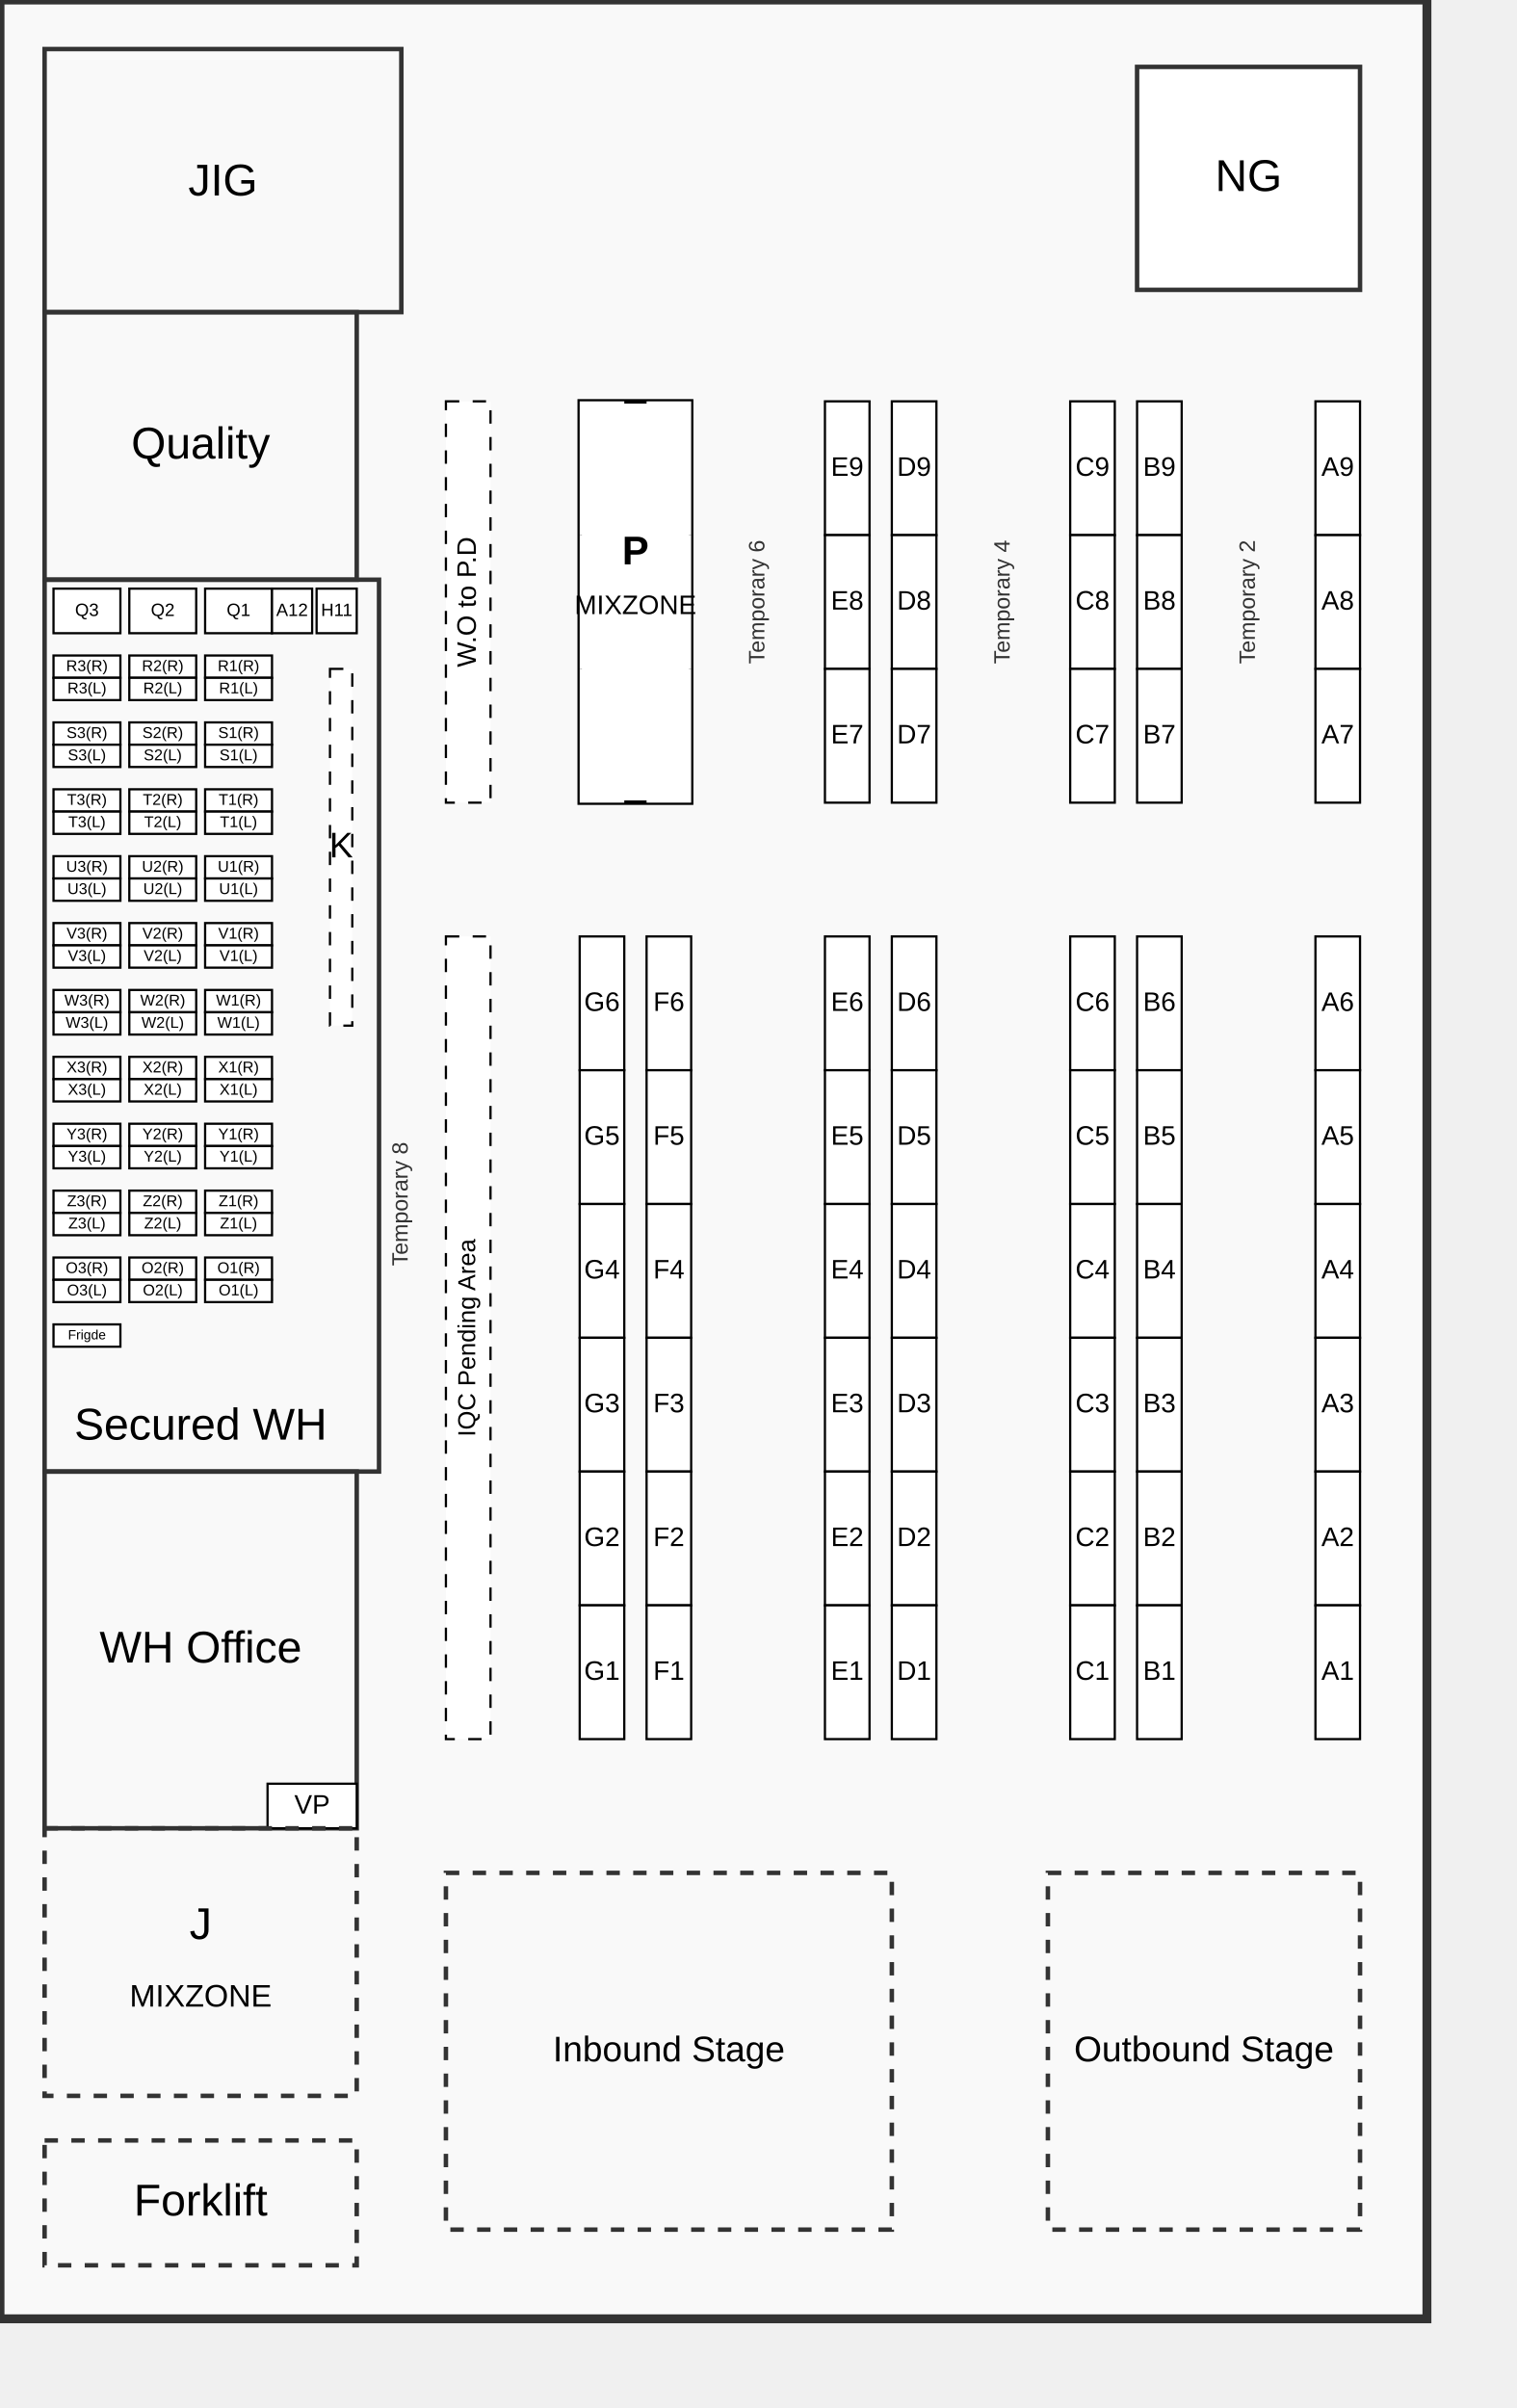
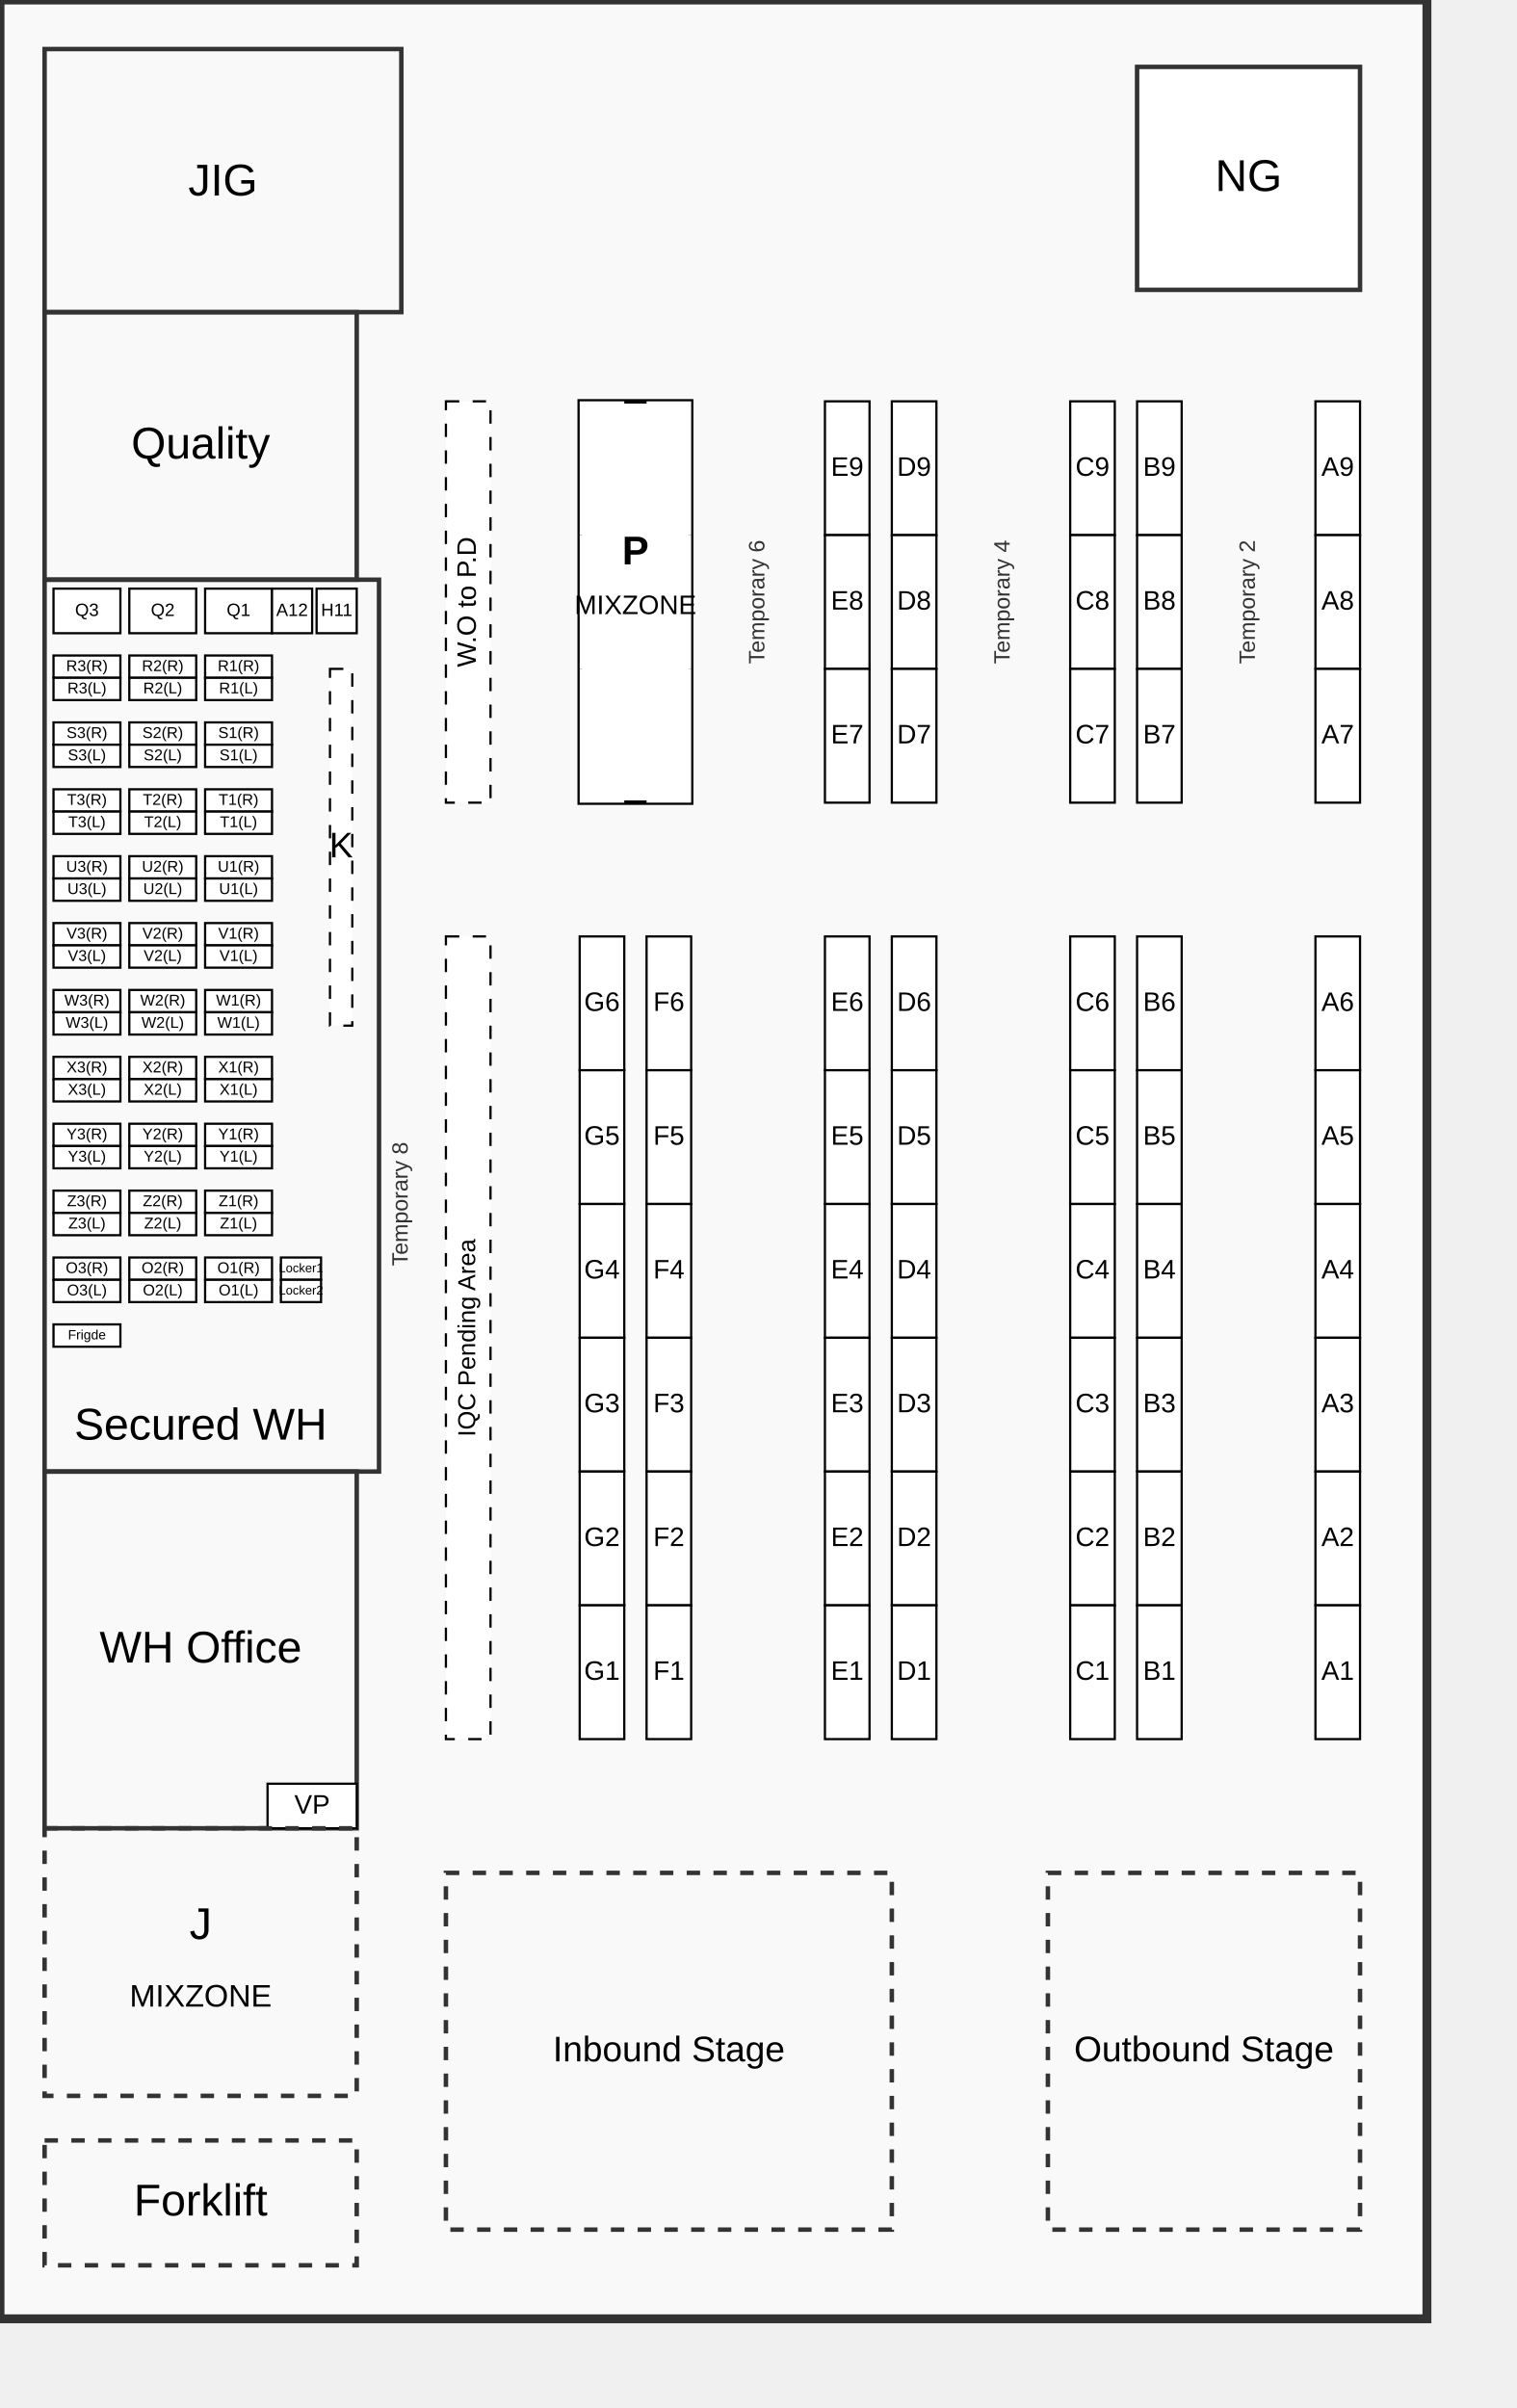
<svg xmlns="http://www.w3.org/2000/svg" width="340" height="540" viewBox="0 0 340 540">
  <rect x="0" y="0" width="320" height="520" fill="#f9f9f9" stroke="#333" stroke-width="2" />
  <g data-loc="NG" data-zone-border="ng">
    <rect x="255" y="15" width="50" height="50" fill="white" stroke="#333" stroke-width="1" />
    <text x="280" y="40" font-family="Arial" font-size="10" text-anchor="middle" dominant-baseline="middle">NG</text>
  </g>
  <g font-family="Arial" text-anchor="middle" dominant-baseline="middle" transform="translate(-5, 0)">
    <g data-loc="JIG">
      <rect x="15" y="11" width="80" height="59" fill="none" stroke="#333" stroke-width="1" />
      <text x="55" y="41" font-size="10">JIG</text>
    </g>
    <g data-loc="Quality">
      <rect x="15" y="70" width="70" height="60" fill="none" stroke="#333" stroke-width="1" />
      <text x="50" y="100" font-size="10">Quality</text>
    </g>
    <g data-loc="Secured WH">
      <rect x="15" y="130" width="75" height="200" fill="none" stroke="#333" stroke-width="1" />
      <text x="50" y="320" font-size="10">Secured WH</text>
    </g>
    <g font-size="3" data-zone-border="rack-green" text-anchor="middle" dominant-baseline="middle">
      <g data-loc="Q3" data-cell-id="cell-q3">
        <rect x="17" y="132" width="15" height="10" fill="white" stroke="#000" stroke-width="0.5" />
        <text x="24.5" y="137" font-size="4">Q3</text>
      </g>
      <g data-loc="Q2" data-cell-id="cell-q2">
        <rect x="34" y="132" width="15" height="10" fill="white" stroke="#000" stroke-width="0.5" />
        <text x="41.5" y="137" font-size="4">Q2</text>
      </g>
      <g data-loc="Q1" data-cell-id="cell-q1">
        <rect x="51" y="132" width="15" height="10" fill="white" stroke="#000" stroke-width="0.5" />
        <text x="58.5" y="137" font-size="4">Q1</text>
      </g>
      <g data-loc="A12" data-cell-id="cell-a12">
        <rect x="66" y="132" width="9" height="10" fill="white" stroke="#000" stroke-width="0.5" />
        <text x="70.5" y="137" font-size="4">A12</text>
      </g>
      <g data-loc="H11" data-cell-id="cell-h11">
        <rect x="76" y="132" width="9" height="10" fill="white" stroke="#000" stroke-width="0.5" />
        <text x="80.5" y="137" font-size="4">H11</text>
      </g>
      <g data-loc="R3(R)" data-loc-alias="RR3" data-cell-id="cell-r3r">
        <rect x="17" y="147" width="15" height="5" fill="white" stroke="#000" stroke-width="0.5" />
        <text x="24.5" y="149.5" font-size="3.5">R3(R)</text>
      </g>
      <g data-loc="R3(L)" data-loc-alias="RL3" data-cell-id="cell-r3l">
        <rect x="17" y="152" width="15" height="5" fill="white" stroke="#000" stroke-width="0.5" />
        <text x="24.5" y="154.5" font-size="3.5">R3(L)</text>
      </g>
      <g data-loc="R2(R)" data-loc-alias="RR2" data-cell-id="cell-r2r">
        <rect x="34" y="147" width="15" height="5" fill="white" stroke="#000" stroke-width="0.5" />
        <text x="41.5" y="149.5" font-size="3.5">R2(R)</text>
      </g>
      <g data-loc="R2(L)" data-loc-alias="RL2" data-cell-id="cell-r2l">
        <rect x="34" y="152" width="15" height="5" fill="white" stroke="#000" stroke-width="0.5" />
        <text x="41.5" y="154.5" font-size="3.5">R2(L)</text>
      </g>
      <g data-loc="R1(R)" data-loc-alias="RR1" data-cell-id="cell-r1r">
        <rect x="51" y="147" width="15" height="5" fill="white" stroke="#000" stroke-width="0.5" />
        <text x="58.5" y="149.5" font-size="3.5">R1(R)</text>
      </g>
      <g data-loc="R1(L)" data-loc-alias="RL1" data-cell-id="cell-r1l">
        <rect x="51" y="152" width="15" height="5" fill="white" stroke="#000" stroke-width="0.5" />
        <text x="58.5" y="154.5" font-size="3.5">R1(L)</text>
      </g>
      <g data-loc="S3(R)" data-loc-alias="SR3" data-cell-id="cell-s3r">
        <rect x="17" y="162" width="15" height="5" fill="white" stroke="#000" stroke-width="0.5" />
        <text x="24.5" y="164.5" font-size="3.5">S3(R)</text>
      </g>
      <g data-loc="S3(L)" data-loc-alias="SL3" data-cell-id="cell-s3l">
        <rect x="17" y="167" width="15" height="5" fill="white" stroke="#000" stroke-width="0.5" />
        <text x="24.5" y="169.5" font-size="3.5">S3(L)</text>
      </g>
      <g data-loc="S2(R)" data-loc-alias="SR2" data-cell-id="cell-s2r">
        <rect x="34" y="162" width="15" height="5" fill="white" stroke="#000" stroke-width="0.5" />
        <text x="41.5" y="164.5" font-size="3.5">S2(R)</text>
      </g>
      <g data-loc="S2(L)" data-loc-alias="SL2" data-cell-id="cell-s2l">
        <rect x="34" y="167" width="15" height="5" fill="white" stroke="#000" stroke-width="0.5" />
        <text x="41.5" y="169.5" font-size="3.5">S2(L)</text>
      </g>
      <g data-loc="S1(R)" data-loc-alias="SR1" data-cell-id="cell-s1r">
        <rect x="51" y="162" width="15" height="5" fill="white" stroke="#000" stroke-width="0.5" />
        <text x="58.5" y="164.5" font-size="3.5">S1(R)</text>
      </g>
      <g data-loc="S1(L)" data-loc-alias="SL1" data-cell-id="cell-s1l">
        <rect x="51" y="167" width="15" height="5" fill="white" stroke="#000" stroke-width="0.5" />
        <text x="58.5" y="169.5" font-size="3.5">S1(L)</text>
      </g>
      <g data-loc="T3(R)" data-loc-alias="TR3" data-cell-id="cell-t3r">
        <rect x="17" y="177" width="15" height="5" fill="white" stroke="#000" stroke-width="0.5" />
        <text x="24.5" y="179.5" font-size="3.5">T3(R)</text>
      </g>
      <g data-loc="T3(L)" data-loc-alias="TL3" data-cell-id="cell-t3l">
        <rect x="17" y="182" width="15" height="5" fill="white" stroke="#000" stroke-width="0.5" />
        <text x="24.5" y="184.5" font-size="3.5">T3(L)</text>
      </g>
      <g data-loc="T2(R)" data-loc-alias="TR2" data-cell-id="cell-t2r">
        <rect x="34" y="177" width="15" height="5" fill="white" stroke="#000" stroke-width="0.5" />
        <text x="41.5" y="179.5" font-size="3.5">T2(R)</text>
      </g>
      <g data-loc="T2(L)" data-loc-alias="TL2" data-cell-id="cell-t2l">
        <rect x="34" y="182" width="15" height="5" fill="white" stroke="#000" stroke-width="0.5" />
        <text x="41.5" y="184.5" font-size="3.5">T2(L)</text>
      </g>
      <g data-loc="T1(R)" data-loc-alias="TR1" data-cell-id="cell-t1r">
        <rect x="51" y="177" width="15" height="5" fill="white" stroke="#000" stroke-width="0.5" />
        <text x="58.5" y="179.5" font-size="3.5">T1(R)</text>
      </g>
      <g data-loc="T1(L)" data-loc-alias="TL1" data-cell-id="cell-t1l">
        <rect x="51" y="182" width="15" height="5" fill="white" stroke="#000" stroke-width="0.5" />
        <text x="58.5" y="184.5" font-size="3.5">T1(L)</text>
      </g>
      <g data-loc="U3(R)" data-loc-alias="UR3" data-cell-id="cell-u3r">
        <rect x="17" y="192" width="15" height="5" fill="white" stroke="#000" stroke-width="0.5" />
        <text x="24.5" y="194.5" font-size="3.5">U3(R)</text>
      </g>
      <g data-loc="U3(L)" data-loc-alias="UL3" data-cell-id="cell-u3l">
        <rect x="17" y="197" width="15" height="5" fill="white" stroke="#000" stroke-width="0.5" />
        <text x="24.5" y="199.5" font-size="3.5">U3(L)</text>
      </g>
      <g data-loc="U2(R)" data-loc-alias="UR2" data-cell-id="cell-u2r">
        <rect x="34" y="192" width="15" height="5" fill="white" stroke="#000" stroke-width="0.5" />
        <text x="41.5" y="194.5" font-size="3.5">U2(R)</text>
      </g>
      <g data-loc="U2(L)" data-loc-alias="UL2" data-cell-id="cell-u2l">
        <rect x="34" y="197" width="15" height="5" fill="white" stroke="#000" stroke-width="0.5" />
        <text x="41.5" y="199.5" font-size="3.5">U2(L)</text>
      </g>
      <g data-loc="U1(R)" data-loc-alias="UR1" data-cell-id="cell-u1r">
        <rect x="51" y="192" width="15" height="5" fill="white" stroke="#000" stroke-width="0.5" />
        <text x="58.5" y="194.5" font-size="3.5">U1(R)</text>
      </g>
      <g data-loc="U1(L)" data-loc-alias="UL1" data-cell-id="cell-u1l">
        <rect x="51" y="197" width="15" height="5" fill="white" stroke="#000" stroke-width="0.5" />
        <text x="58.5" y="199.5" font-size="3.5">U1(L)</text>
      </g>
      <g data-loc="V3(R)" data-loc-alias="VR3" data-cell-id="cell-v3r">
        <rect x="17" y="207" width="15" height="5" fill="white" stroke="#000" stroke-width="0.5" />
        <text x="24.5" y="209.5" font-size="3.5">V3(R)</text>
      </g>
      <g data-loc="V3(L)" data-loc-alias="VL3" data-cell-id="cell-v3l">
        <rect x="17" y="212" width="15" height="5" fill="white" stroke="#000" stroke-width="0.5" />
        <text x="24.5" y="214.5" font-size="3.5">V3(L)</text>
      </g>
      <g data-loc="V2(R)" data-loc-alias="VR2" data-cell-id="cell-v2r">
        <rect x="34" y="207" width="15" height="5" fill="white" stroke="#000" stroke-width="0.5" />
        <text x="41.5" y="209.5" font-size="3.5">V2(R)</text>
      </g>
      <g data-loc="V2(L)" data-loc-alias="VL2" data-cell-id="cell-v2l">
        <rect x="34" y="212" width="15" height="5" fill="white" stroke="#000" stroke-width="0.5" />
        <text x="41.5" y="214.5" font-size="3.5">V2(L)</text>
      </g>
      <g data-loc="V1(R)" data-loc-alias="VR1" data-cell-id="cell-v1r">
        <rect x="51" y="207" width="15" height="5" fill="white" stroke="#000" stroke-width="0.5" />
        <text x="58.5" y="209.5" font-size="3.5">V1(R)</text>
      </g>
      <g data-loc="V1(L)" data-loc-alias="VL1" data-cell-id="cell-v1l">
        <rect x="51" y="212" width="15" height="5" fill="white" stroke="#000" stroke-width="0.5" />
        <text x="58.5" y="214.5" font-size="3.5">V1(L)</text>
      </g>
      <g data-loc="W3(R)" data-loc-alias="WR3" data-cell-id="cell-w3r">
        <rect x="17" y="222" width="15" height="5" fill="white" stroke="#000" stroke-width="0.5" />
        <text x="24.5" y="224.5" font-size="3.5">W3(R)</text>
      </g>
      <g data-loc="W3(L)" data-loc-alias="WL3" data-cell-id="cell-w3l">
        <rect x="17" y="227" width="15" height="5" fill="white" stroke="#000" stroke-width="0.5" />
        <text x="24.5" y="229.5" font-size="3.5">W3(L)</text>
      </g>
      <g data-loc="W2(R)" data-loc-alias="WR2" data-cell-id="cell-w2r">
        <rect x="34" y="222" width="15" height="5" fill="white" stroke="#000" stroke-width="0.5" />
        <text x="41.5" y="224.5" font-size="3.5">W2(R)</text>
      </g>
      <g data-loc="W2(L)" data-loc-alias="WL2" data-cell-id="cell-w2l">
        <rect x="34" y="227" width="15" height="5" fill="white" stroke="#000" stroke-width="0.5" />
        <text x="41.5" y="229.5" font-size="3.5">W2(L)</text>
      </g>
      <g data-loc="W1(R)" data-loc-alias="WR1" data-cell-id="cell-w1r">
        <rect x="51" y="222" width="15" height="5" fill="white" stroke="#000" stroke-width="0.5" />
        <text x="58.5" y="224.5" font-size="3.5">W1(R)</text>
      </g>
      <g data-loc="W1(L)" data-loc-alias="WL1" data-cell-id="cell-w1l">
        <rect x="51" y="227" width="15" height="5" fill="white" stroke="#000" stroke-width="0.5" />
        <text x="58.5" y="229.5" font-size="3.5">W1(L)</text>
      </g>
      <g data-loc="X3(R)" data-loc-alias="XR3" data-cell-id="cell-x3r">
        <rect x="17" y="237" width="15" height="5" fill="white" stroke="#000" stroke-width="0.5" />
        <text x="24.5" y="239.5" font-size="3.5">X3(R)</text>
      </g>
      <g data-loc="X3(L)" data-loc-alias="XL3" data-cell-id="cell-x3l">
        <rect x="17" y="242" width="15" height="5" fill="white" stroke="#000" stroke-width="0.5" />
        <text x="24.5" y="244.5" font-size="3.5">X3(L)</text>
      </g>
      <g data-loc="X2(R)" data-loc-alias="XR2" data-cell-id="cell-x2r">
        <rect x="34" y="237" width="15" height="5" fill="white" stroke="#000" stroke-width="0.5" />
        <text x="41.5" y="239.5" font-size="3.5">X2(R)</text>
      </g>
      <g data-loc="X2(L)" data-loc-alias="XL2" data-cell-id="cell-x2l">
        <rect x="34" y="242" width="15" height="5" fill="white" stroke="#000" stroke-width="0.5" />
        <text x="41.5" y="244.5" font-size="3.5">X2(L)</text>
      </g>
      <g data-loc="X1(R)" data-loc-alias="XR1" data-cell-id="cell-x1r">
        <rect x="51" y="237" width="15" height="5" fill="white" stroke="#000" stroke-width="0.5" />
        <text x="58.5" y="239.5" font-size="3.5">X1(R)</text>
      </g>
      <g data-loc="X1(L)" data-loc-alias="XL1" data-cell-id="cell-x1l">
        <rect x="51" y="242" width="15" height="5" fill="white" stroke="#000" stroke-width="0.5" />
        <text x="58.5" y="244.5" font-size="3.5">X1(L)</text>
      </g>
      <g data-loc="Y3(R)" data-loc-alias="YR3" data-cell-id="cell-y3r">
        <rect x="17" y="252" width="15" height="5" fill="white" stroke="#000" stroke-width="0.5" />
        <text x="24.5" y="254.5" font-size="3.5">Y3(R)</text>
      </g>
      <g data-loc="Y3(L)" data-loc-alias="YL3" data-cell-id="cell-y3l">
        <rect x="17" y="257" width="15" height="5" fill="white" stroke="#000" stroke-width="0.5" />
        <text x="24.5" y="259.5" font-size="3.5">Y3(L)</text>
      </g>
      <g data-loc="Y2(R)" data-loc-alias="YR2" data-cell-id="cell-y2r">
        <rect x="34" y="252" width="15" height="5" fill="white" stroke="#000" stroke-width="0.5" />
        <text x="41.5" y="254.5" font-size="3.5">Y2(R)</text>
      </g>
      <g data-loc="Y2(L)" data-loc-alias="YL2" data-cell-id="cell-y2l">
        <rect x="34" y="257" width="15" height="5" fill="white" stroke="#000" stroke-width="0.5" />
        <text x="41.5" y="259.5" font-size="3.5">Y2(L)</text>
      </g>
      <g data-loc="Y1(R)" data-loc-alias="YR1" data-cell-id="cell-y1r">
        <rect x="51" y="252" width="15" height="5" fill="white" stroke="#000" stroke-width="0.5" />
        <text x="58.5" y="254.5" font-size="3.5">Y1(R)</text>
      </g>
      <g data-loc="Y1(L)" data-loc-alias="YL1" data-cell-id="cell-y1l">
        <rect x="51" y="257" width="15" height="5" fill="white" stroke="#000" stroke-width="0.5" />
        <text x="58.5" y="259.5" font-size="3.5">Y1(L)</text>
      </g>
      <g data-loc="Z3(R)" data-loc-alias="ZR3" data-cell-id="cell-z3r">
        <rect x="17" y="267" width="15" height="5" fill="white" stroke="#000" stroke-width="0.5" />
        <text x="24.5" y="269.5" font-size="3.5">Z3(R)</text>
      </g>
      <g data-loc="Z3(L)" data-loc-alias="ZL3" data-cell-id="cell-z3l">
        <rect x="17" y="272" width="15" height="5" fill="white" stroke="#000" stroke-width="0.5" />
        <text x="24.5" y="274.5" font-size="3.5">Z3(L)</text>
      </g>
      <g data-loc="Z2(R)" data-loc-alias="ZR2" data-cell-id="cell-z2r">
        <rect x="34" y="267" width="15" height="5" fill="white" stroke="#000" stroke-width="0.5" />
        <text x="41.5" y="269.5" font-size="3.5">Z2(R)</text>
      </g>
      <g data-loc="Z2(L)" data-loc-alias="ZL2" data-cell-id="cell-z2l">
        <rect x="34" y="272" width="15" height="5" fill="white" stroke="#000" stroke-width="0.5" />
        <text x="41.5" y="274.5" font-size="3.5">Z2(L)</text>
      </g>
      <g data-loc="Z1(R)" data-loc-alias="ZR1" data-cell-id="cell-z1r">
        <rect x="51" y="267" width="15" height="5" fill="white" stroke="#000" stroke-width="0.5" />
        <text x="58.5" y="269.5" font-size="3.5">Z1(R)</text>
      </g>
      <g data-loc="Z1(L)" data-loc-alias="ZL1" data-cell-id="cell-z1l">
        <rect x="51" y="272" width="15" height="5" fill="white" stroke="#000" stroke-width="0.5" />
        <text x="58.5" y="274.5" font-size="3.5">Z1(L)</text>
      </g>
      <g data-loc="O3(R)" data-loc-alias="OR3" data-cell-id="cell-o3r">
        <rect x="17" y="282" width="15" height="5" fill="white" stroke="#000" stroke-width="0.5" />
        <text x="24.5" y="284.5" font-size="3.5">O3(R)</text>
      </g>
      <g data-loc="O3(L)" data-loc-alias="OL3" data-cell-id="cell-o3l">
        <rect x="17" y="287" width="15" height="5" fill="white" stroke="#000" stroke-width="0.5" />
        <text x="24.5" y="289.5" font-size="3.5">O3(L)</text>
      </g>
      <g data-loc="Frigde" data-loc-alias="Fridge" data-cell-id="cell-fridge">
        <rect x="17" y="297" width="15" height="5" fill="white" stroke="#000" stroke-width="0.5" />
        <text x="24.5" y="299.5" font-size="3">Frigde</text>
      </g>
      <g data-loc="O2(R)" data-loc-alias="OR2" data-cell-id="cell-o2r">
        <rect x="34" y="282" width="15" height="5" fill="white" stroke="#000" stroke-width="0.5" />
        <text x="41.5" y="284.5" font-size="3.5">O2(R)</text>
      </g>
      <g data-loc="O2(L)" data-loc-alias="OL2" data-cell-id="cell-o2l">
        <rect x="34" y="287" width="15" height="5" fill="white" stroke="#000" stroke-width="0.5" />
        <text x="41.5" y="289.5" font-size="3.5">O2(L)</text>
      </g>
      <g data-loc="O1(R)" data-loc-alias="OR1" data-cell-id="cell-o1r">
        <rect x="51" y="282" width="15" height="5" fill="white" stroke="#000" stroke-width="0.5" />
        <text x="58.5" y="284.5" font-size="3.5">O1(R)</text>
      </g>
      <g data-loc="O1(L)" data-loc-alias="OL1" data-cell-id="cell-o1l">
        <rect x="51" y="287" width="15" height="5" fill="white" stroke="#000" stroke-width="0.5" />
        <text x="58.5" y="289.5" font-size="3.5">O1(L)</text>
      </g>
+       <g data-loc="Locker1" data-loc-alias="Locker" data-cell-id="cell-locker1">
+         <rect x="68" y="282" width="9" height="5" fill="white" stroke="#000" stroke-width="0.5" />
+         <text x="72.5" y="284.5" font-size="2.8">Locker1</text>
+       </g>
+       <g data-loc="Locker2" data-loc-alias="Locker" data-cell-id="cell-locker2">
+         <rect x="68" y="287" width="9" height="5" fill="white" stroke="#000" stroke-width="0.5" />
+         <text x="72.5" y="289.5" font-size="2.8">Locker2</text>
+       </g>
    </g>
    <g data-loc="K" data-zone-border="k-dashed" data-cell-id="cell-k">
      <rect x="79" y="150" width="5" height="80" fill="white" stroke="#000" stroke-width="0.5" stroke-dasharray="3,3" />
      <text x="81.5" y="190" font-size="8">K</text>
    </g>
    <g data-loc="WH Office">
      <rect x="15" y="330" width="70" height="80" fill="none" stroke="#333" stroke-width="1" />
      <text x="50" y="370" font-size="10">WH Office</text>
    </g>
    <g data-loc="VP" data-cell-id="cell-vp">
      <rect x="65" y="400" width="20" height="10" fill="white" stroke="#000" stroke-width="0.5" />
      <text x="75" y="405" font-size="6" text-anchor="middle" dominant-baseline="middle">VP</text>
    </g>
    <g data-loc="J" data-zone-border="mixzone">
      <rect x="15" y="410" width="70" height="60" fill="none" stroke="#333" stroke-width="1" stroke-dasharray="3,3" />
      <text x="50" y="432" font-size="10">J</text>
      <text x="50" y="448" font-size="7" fill="#000">MIXZONE</text>
    </g>
    <g data-loc="Forklift" data-zone-border="forklift">
      <rect x="15" y="480" width="70" height="28" fill="none" stroke="#333" stroke-width="1" stroke-dasharray="3,3" />
      <text x="50" y="494" font-size="10" text-anchor="middle" dominant-baseline="middle">Forklift</text>
    </g>
  </g>
  <g font-family="Arial">
    <g data-loc="IQC" data-loc-alias="IQC Pending Area" data-zone-border="iqc" data-cell-id="cell-iqc">
      <rect x="100" y="210" width="10" height="180" fill="white" stroke="#000" stroke-width="0.5" stroke-dasharray="3,3" />
      <text x="105" y="300" font-size="5.5" transform="rotate(-90 105,300)" text-anchor="middle" dominant-baseline="middle">IQC Pending Area</text>
    </g>
    <g data-loc="Temporary 8" data-cell-id="cell-temp8">
      <text x="90" y="270" font-size="5" transform="rotate(-90 90,270)" text-anchor="middle" dominant-baseline="middle" fill="#333">Temporary 8</text>
    </g>
    <g data-loc="WO" data-loc-alias="W.O to P.D" data-zone-border="wo" data-cell-id="cell-wo">
      <rect x="100" y="90" width="10" height="90" fill="white" stroke="#000" stroke-width="0.5" stroke-dasharray="3,3" />
      <text x="105" y="135" font-size="6" transform="rotate(-90 105,135)" text-anchor="middle" dominant-baseline="middle">W.O to P.D</text>
    </g>
  </g>
  <g font-family="Arial" text-anchor="middle" dominant-baseline="middle">
    <g data-loc="Inbound Stage" data-zone-border="inbound">
      <rect x="100" y="420" width="100" height="80" fill="none" stroke="#333" stroke-width="1" stroke-dasharray="3,3" />
      <text x="150" y="460" font-size="8">Inbound Stage</text>
    </g>
    <g data-loc="Outbound Stage" data-zone-border="outbound">
      <rect x="235" y="420" width="70" height="80" fill="none" stroke="#333" stroke-width="1" stroke-dasharray="3,3" />
      <text x="270" y="460" font-size="8">Outbound Stage</text>
    </g>
  </g>
  <g font-family="Arial" font-size="6" text-anchor="middle" dominant-baseline="middle">
    <g data-loc="A9" data-cell-id="cell-a9">
      <rect x="295" y="90" width="10" height="30" fill="white" stroke="#000" stroke-width="0.5" />
      <text x="300" y="105">A9</text>
    </g>
    <g data-loc="A8" data-cell-id="cell-a8">
      <rect x="295" y="120" width="10" height="30" fill="white" stroke="#000" stroke-width="0.5" />
      <text x="300" y="135">A8</text>
    </g>
    <g data-loc="A7" data-cell-id="cell-a7">
      <rect x="295" y="150" width="10" height="30" fill="white" stroke="#000" stroke-width="0.5" />
      <text x="300" y="165">A7</text>
    </g>
    <g data-loc="A6" data-cell-id="cell-a6">
      <rect x="295" y="210" width="10" height="30" fill="white" stroke="#000" stroke-width="0.5" />
      <text x="300" y="225">A6</text>
    </g>
    <g data-loc="A5" data-cell-id="cell-a5">
      <rect x="295" y="240" width="10" height="30" fill="white" stroke="#000" stroke-width="0.5" />
      <text x="300" y="255">A5</text>
    </g>
    <g data-loc="A4" data-cell-id="cell-a4">
      <rect x="295" y="270" width="10" height="30" fill="white" stroke="#000" stroke-width="0.5" />
      <text x="300" y="285">A4</text>
    </g>
    <g data-loc="A3" data-cell-id="cell-a3">
      <rect x="295" y="300" width="10" height="30" fill="white" stroke="#000" stroke-width="0.5" />
      <text x="300" y="315">A3</text>
    </g>
    <g data-loc="A2" data-cell-id="cell-a2">
      <rect x="295" y="330" width="10" height="30" fill="white" stroke="#000" stroke-width="0.5" />
      <text x="300" y="345">A2</text>
    </g>
    <g data-loc="A1" data-cell-id="cell-a1">
      <rect x="295" y="360" width="10" height="30" fill="white" stroke="#000" stroke-width="0.5" />
      <text x="300" y="375">A1</text>
    </g>
    <g data-loc="B9" data-cell-id="cell-b9">
      <rect x="255" y="90" width="10" height="30" fill="white" stroke="#000" stroke-width="0.5" />
      <text x="260" y="105">B9</text>
    </g>
    <g data-loc="B8" data-cell-id="cell-b8">
      <rect x="255" y="120" width="10" height="30" fill="white" stroke="#000" stroke-width="0.5" />
      <text x="260" y="135">B8</text>
    </g>
    <g data-loc="B7" data-cell-id="cell-b7">
      <rect x="255" y="150" width="10" height="30" fill="white" stroke="#000" stroke-width="0.5" />
      <text x="260" y="165">B7</text>
    </g>
    <g data-loc="B6" data-cell-id="cell-b6">
      <rect x="255" y="210" width="10" height="30" fill="white" stroke="#000" stroke-width="0.5" />
      <text x="260" y="225">B6</text>
    </g>
    <g data-loc="B5" data-cell-id="cell-b5">
      <rect x="255" y="240" width="10" height="30" fill="white" stroke="#000" stroke-width="0.5" />
      <text x="260" y="255">B5</text>
    </g>
    <g data-loc="B4" data-cell-id="cell-b4">
      <rect x="255" y="270" width="10" height="30" fill="white" stroke="#000" stroke-width="0.5" />
      <text x="260" y="285">B4</text>
    </g>
    <g data-loc="B3" data-cell-id="cell-b3">
      <rect x="255" y="300" width="10" height="30" fill="white" stroke="#000" stroke-width="0.5" />
      <text x="260" y="315">B3</text>
    </g>
    <g data-loc="B2" data-cell-id="cell-b2">
      <rect x="255" y="330" width="10" height="30" fill="white" stroke="#000" stroke-width="0.5" />
      <text x="260" y="345">B2</text>
    </g>
    <g data-loc="B1" data-cell-id="cell-b1">
      <rect x="255" y="360" width="10" height="30" fill="white" stroke="#000" stroke-width="0.5" />
      <text x="260" y="375">B1</text>
    </g>
    <g data-loc="Temporary 2" data-cell-id="cell-temp2">
      <text x="280" y="135" font-size="5" transform="rotate(-90 280,135)" text-anchor="middle" dominant-baseline="middle" fill="#333">Temporary 2</text>
    </g>
    <g data-loc="C9" data-cell-id="cell-c9">
      <rect x="240" y="90" width="10" height="30" fill="white" stroke="#000" stroke-width="0.5" />
      <text x="245" y="105">C9</text>
    </g>
    <g data-loc="C8" data-cell-id="cell-c8">
      <rect x="240" y="120" width="10" height="30" fill="white" stroke="#000" stroke-width="0.5" />
      <text x="245" y="135">C8</text>
    </g>
    <g data-loc="C7" data-cell-id="cell-c7">
      <rect x="240" y="150" width="10" height="30" fill="white" stroke="#000" stroke-width="0.5" />
      <text x="245" y="165">C7</text>
    </g>
    <g data-loc="C6" data-cell-id="cell-c6">
      <rect x="240" y="210" width="10" height="30" fill="white" stroke="#000" stroke-width="0.5" />
      <text x="245" y="225">C6</text>
    </g>
    <g data-loc="C5" data-cell-id="cell-c5">
      <rect x="240" y="240" width="10" height="30" fill="white" stroke="#000" stroke-width="0.5" />
      <text x="245" y="255">C5</text>
    </g>
    <g data-loc="C4" data-cell-id="cell-c4">
      <rect x="240" y="270" width="10" height="30" fill="white" stroke="#000" stroke-width="0.5" />
      <text x="245" y="285">C4</text>
    </g>
    <g data-loc="C3" data-cell-id="cell-c3">
      <rect x="240" y="300" width="10" height="30" fill="white" stroke="#000" stroke-width="0.5" />
      <text x="245" y="315">C3</text>
    </g>
    <g data-loc="C2" data-cell-id="cell-c2">
      <rect x="240" y="330" width="10" height="30" fill="white" stroke="#000" stroke-width="0.5" />
      <text x="245" y="345">C2</text>
    </g>
    <g data-loc="C1" data-cell-id="cell-c1">
      <rect x="240" y="360" width="10" height="30" fill="white" stroke="#000" stroke-width="0.5" />
      <text x="245" y="375">C1</text>
    </g>
    <g data-loc="D9" data-cell-id="cell-d9">
      <rect x="200" y="90" width="10" height="30" fill="white" stroke="#000" stroke-width="0.5" />
      <text x="205" y="105">D9</text>
    </g>
    <g data-loc="D8" data-cell-id="cell-d8">
      <rect x="200" y="120" width="10" height="30" fill="white" stroke="#000" stroke-width="0.5" />
      <text x="205" y="135">D8</text>
    </g>
    <g data-loc="D7" data-cell-id="cell-d7">
      <rect x="200" y="150" width="10" height="30" fill="white" stroke="#000" stroke-width="0.5" />
      <text x="205" y="165">D7</text>
    </g>
    <g data-loc="D6" data-cell-id="cell-d6">
      <rect x="200" y="210" width="10" height="30" fill="white" stroke="#000" stroke-width="0.5" />
      <text x="205" y="225">D6</text>
    </g>
    <g data-loc="D5" data-cell-id="cell-d5">
      <rect x="200" y="240" width="10" height="30" fill="white" stroke="#000" stroke-width="0.5" />
      <text x="205" y="255">D5</text>
    </g>
    <g data-loc="D4" data-cell-id="cell-d4">
      <rect x="200" y="270" width="10" height="30" fill="white" stroke="#000" stroke-width="0.5" />
      <text x="205" y="285">D4</text>
    </g>
    <g data-loc="D3" data-cell-id="cell-d3">
      <rect x="200" y="300" width="10" height="30" fill="white" stroke="#000" stroke-width="0.5" />
      <text x="205" y="315">D3</text>
    </g>
    <g data-loc="D2" data-cell-id="cell-d2">
      <rect x="200" y="330" width="10" height="30" fill="white" stroke="#000" stroke-width="0.5" />
      <text x="205" y="345">D2</text>
    </g>
    <g data-loc="D1" data-cell-id="cell-d1">
      <rect x="200" y="360" width="10" height="30" fill="white" stroke="#000" stroke-width="0.5" />
      <text x="205" y="375">D1</text>
    </g>
    <g data-loc="Temporary 4" data-cell-id="cell-temp4">
      <text x="225" y="135" font-size="5" transform="rotate(-90 225,135)" text-anchor="middle" dominant-baseline="middle" fill="#333">Temporary 4</text>
    </g>
    <g data-loc="E9" data-cell-id="cell-e9">
      <rect x="185" y="90" width="10" height="30" fill="white" stroke="#000" stroke-width="0.5" />
      <text x="190" y="105">E9</text>
    </g>
    <g data-loc="E8" data-cell-id="cell-e8">
      <rect x="185" y="120" width="10" height="30" fill="white" stroke="#000" stroke-width="0.5" />
      <text x="190" y="135">E8</text>
    </g>
    <g data-loc="E7" data-cell-id="cell-e7">
      <rect x="185" y="150" width="10" height="30" fill="white" stroke="#000" stroke-width="0.5" />
      <text x="190" y="165">E7</text>
    </g>
    <g data-loc="E6" data-cell-id="cell-e6">
      <rect x="185" y="210" width="10" height="30" fill="white" stroke="#000" stroke-width="0.5" />
      <text x="190" y="225">E6</text>
    </g>
    <g data-loc="E5" data-cell-id="cell-e5">
      <rect x="185" y="240" width="10" height="30" fill="white" stroke="#000" stroke-width="0.5" />
      <text x="190" y="255">E5</text>
    </g>
    <g data-loc="E4" data-cell-id="cell-e4">
      <rect x="185" y="270" width="10" height="30" fill="white" stroke="#000" stroke-width="0.5" />
      <text x="190" y="285">E4</text>
    </g>
    <g data-loc="E3" data-cell-id="cell-e3">
      <rect x="185" y="300" width="10" height="30" fill="white" stroke="#000" stroke-width="0.5" />
      <text x="190" y="315">E3</text>
    </g>
    <g data-loc="E2" data-cell-id="cell-e2">
      <rect x="185" y="330" width="10" height="30" fill="white" stroke="#000" stroke-width="0.5" />
      <text x="190" y="345">E2</text>
    </g>
    <g data-loc="E1" data-cell-id="cell-e1">
      <rect x="185" y="360" width="10" height="30" fill="white" stroke="#000" stroke-width="0.5" />
      <text x="190" y="375">E1</text>
    </g>
    <g data-loc="Temporary 6" data-cell-id="cell-temp6">
      <text x="170" y="135" font-size="5" transform="rotate(-90 170,135)" text-anchor="middle" dominant-baseline="middle" fill="#333">Temporary 6</text>
    </g>
    <g data-loc="P" data-loc-alias="F7,F8,F9,G7,G8,G9" data-zone-border="mixzone">
      <rect x="130" y="90" width="25" height="90" fill="white" stroke="#000" stroke-width="1" />
      <g data-shelf="G9">
        <rect class="lw-zone-inner" x="130" y="90" width="10" height="30" fill="white" stroke="none" />
      </g>
      <g data-shelf="G8">
        <rect class="lw-zone-inner" x="130" y="120" width="10" height="30" fill="white" stroke="none" />
      </g>
      <g data-shelf="G7">
        <rect class="lw-zone-inner" x="130" y="150" width="10" height="30" fill="white" stroke="none" />
      </g>
      <g data-shelf="F9">
        <rect class="lw-zone-inner" x="145" y="90" width="10" height="30" fill="white" stroke="none" />
      </g>
      <g data-shelf="F8">
        <rect class="lw-zone-inner" x="145" y="120" width="10" height="30" fill="white" stroke="none" />
      </g>
      <g data-shelf="F7">
        <rect class="lw-zone-inner" x="145" y="150" width="10" height="30" fill="white" stroke="none" />
      </g>
      <text x="142.5" y="124" font-size="9" font-weight="bold">P</text>
      <text x="142.5" y="136" font-size="6" fill="#000">MIXZONE</text>
    </g>
    <g data-loc="F6" data-cell-id="cell-f6">
      <rect x="145" y="210" width="10" height="30" fill="white" stroke="#000" stroke-width="0.5" />
      <text x="150" y="225">F6</text>
    </g>
    <g data-loc="F5" data-cell-id="cell-f5">
      <rect x="145" y="240" width="10" height="30" fill="white" stroke="#000" stroke-width="0.5" />
      <text x="150" y="255">F5</text>
    </g>
    <g data-loc="F4" data-cell-id="cell-f4">
      <rect x="145" y="270" width="10" height="30" fill="white" stroke="#000" stroke-width="0.5" />
      <text x="150" y="285">F4</text>
    </g>
    <g data-loc="F3" data-cell-id="cell-f3">
      <rect x="145" y="300" width="10" height="30" fill="white" stroke="#000" stroke-width="0.5" />
      <text x="150" y="315">F3</text>
    </g>
    <g data-loc="F2" data-cell-id="cell-f2">
      <rect x="145" y="330" width="10" height="30" fill="white" stroke="#000" stroke-width="0.5" />
      <text x="150" y="345">F2</text>
    </g>
    <g data-loc="F1" data-cell-id="cell-f1">
      <rect x="145" y="360" width="10" height="30" fill="white" stroke="#000" stroke-width="0.5" />
      <text x="150" y="375">F1</text>
    </g>
    <g data-loc="G6" data-cell-id="cell-g6">
      <rect x="130" y="210" width="10" height="30" fill="white" stroke="#000" stroke-width="0.5" />
      <text x="135" y="225">G6</text>
    </g>
    <g data-loc="G5" data-cell-id="cell-g5">
      <rect x="130" y="240" width="10" height="30" fill="white" stroke="#000" stroke-width="0.5" />
      <text x="135" y="255">G5</text>
    </g>
    <g data-loc="G4" data-cell-id="cell-g4">
      <rect x="130" y="270" width="10" height="30" fill="white" stroke="#000" stroke-width="0.5" />
      <text x="135" y="285">G4</text>
    </g>
    <g data-loc="G3" data-cell-id="cell-g3">
      <rect x="130" y="300" width="10" height="30" fill="white" stroke="#000" stroke-width="0.5" />
      <text x="135" y="315">G3</text>
    </g>
    <g data-loc="G2" data-cell-id="cell-g2">
      <rect x="130" y="330" width="10" height="30" fill="white" stroke="#000" stroke-width="0.5" />
      <text x="135" y="345">G2</text>
    </g>
    <g data-loc="G1" data-cell-id="cell-g1">
      <rect x="130" y="360" width="10" height="30" fill="white" stroke="#000" stroke-width="0.5" />
      <text x="135" y="375">G1</text>
    </g>
  </g>
</svg>
